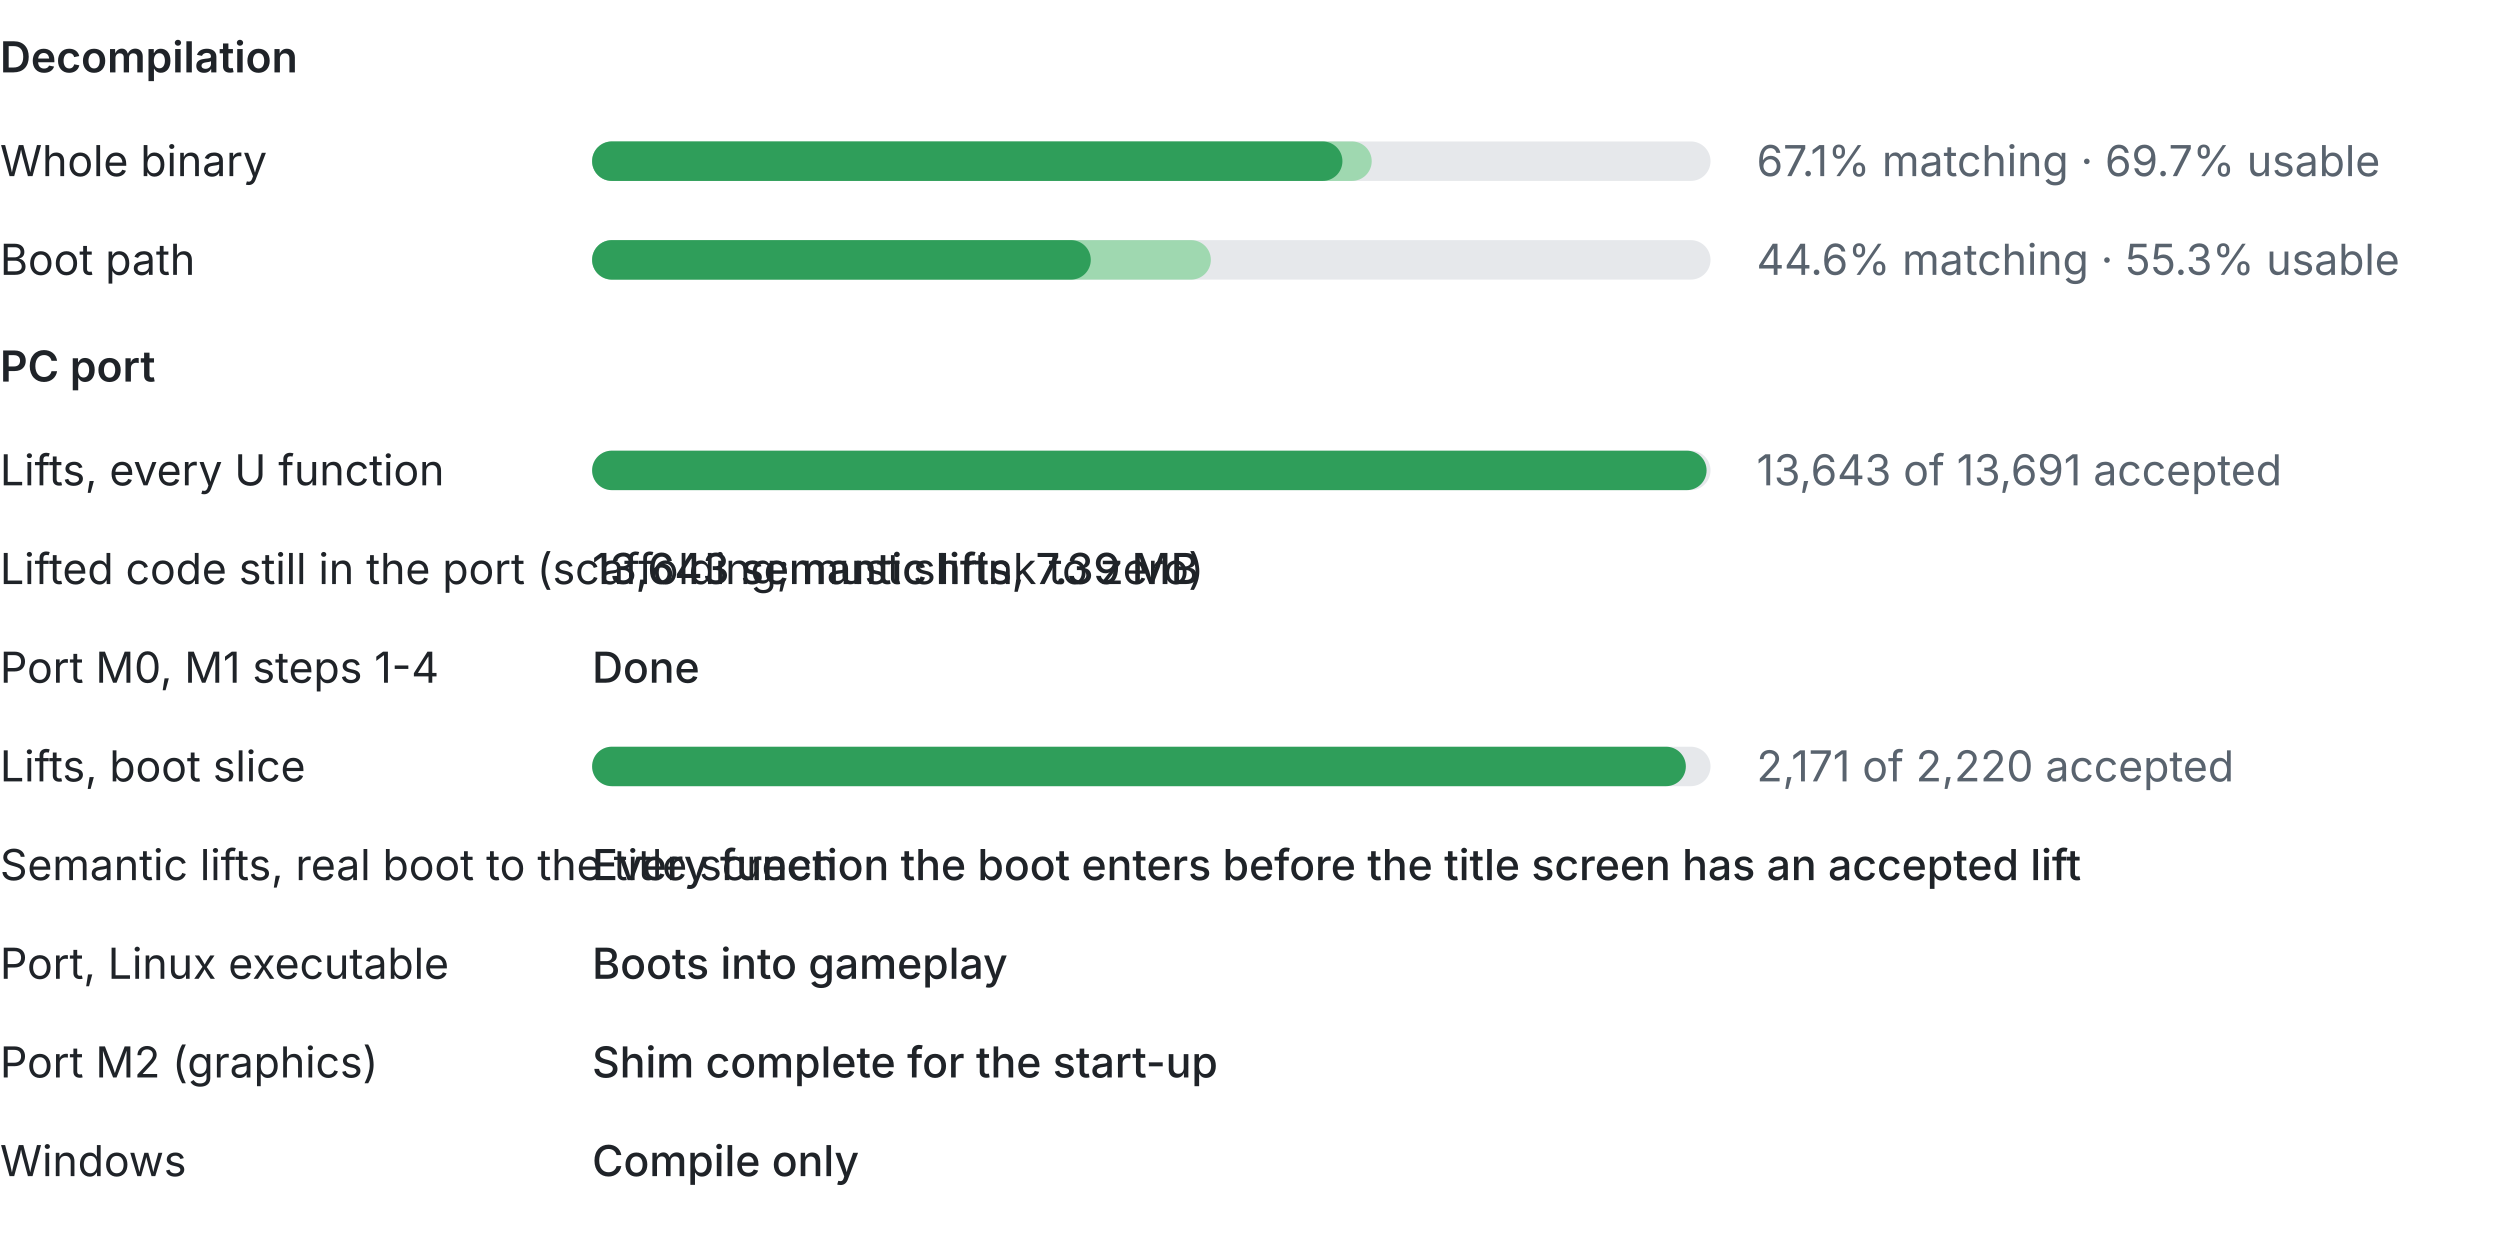
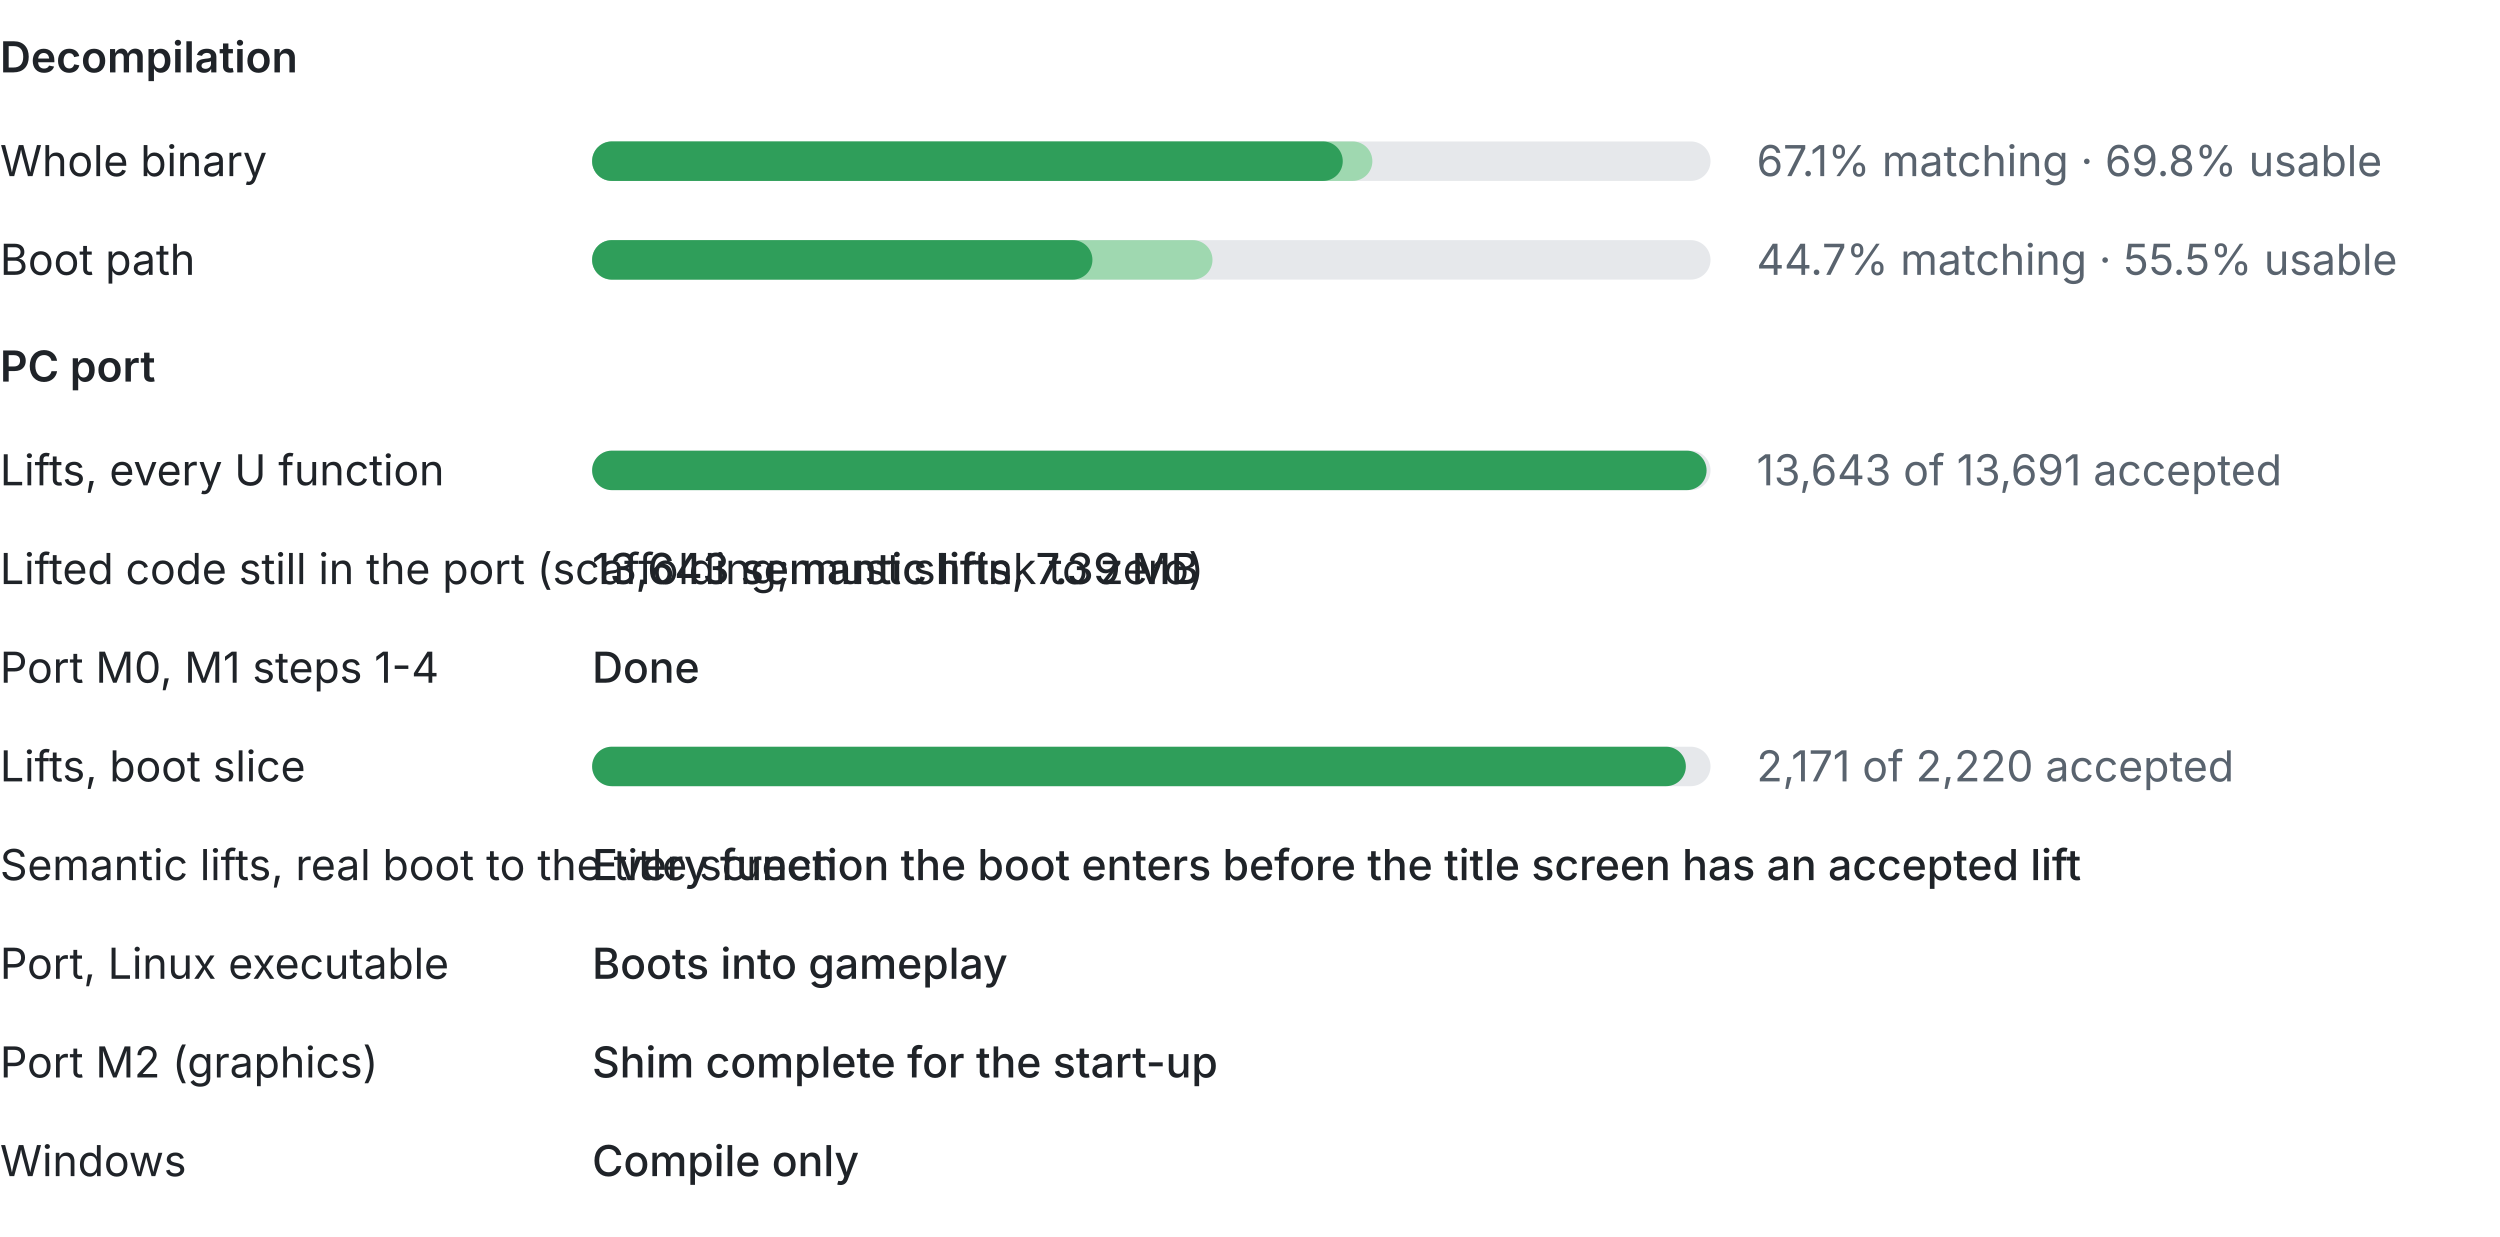
<svg xmlns="http://www.w3.org/2000/svg" width="760" height="376" viewBox="0 0 760 376" role="img">
  <style>.h{font:600 13px system-ui,-apple-system,'Segoe UI',sans-serif;fill:#1f2328}.l,.n,.s{font:13px system-ui,-apple-system,'Segoe UI',sans-serif;fill:#1f2328}.n{fill:#59636e}.s{fill:#1f2328;font-weight:500}.t{fill:#e6e8eb}.m{fill:#9fd8b0}.o{fill:#2f9e5a}@media (prefers-color-scheme:dark){.h,.l,.s{fill:#e6edf3}.n{fill:#9198a1}.t{fill:#2b3138}.m{fill:#2c6e45}.o{fill:#4cc27a}}</style>
  <text class="h" x="0" y="22">Decompilation</text>
  <text class="l" x="0" y="49" dy="0.35em">Whole binary</text>
  <rect class="t" x="180" y="43" width="340" height="12" rx="6" />
-   <rect class="m" x="180" y="43" width="237.0" height="12" rx="6" />
-   <rect class="o" x="180" y="43" width="228.1" height="12" rx="6" />
-   <text class="n" x="534" y="49" dy="0.35em">67.1% matching · 69.7% usable</text>
+   <rect class="m" x="180" y="43" width="237.2" height="12" rx="6" />
+   <rect class="o" x="180" y="43" width="228.2" height="12" rx="6" />
+   <text class="n" x="534" y="49" dy="0.35em">67.1% matching · 69.8% usable</text>
  <text class="l" x="0" y="79" dy="0.35em">Boot path</text>
  <rect class="t" x="180" y="73" width="340" height="12" rx="6" />
-   <rect class="m" x="180" y="73" width="188.1" height="12" rx="6" />
-   <rect class="o" x="180" y="73" width="151.6" height="12" rx="6" />
-   <text class="n" x="534" y="79" dy="0.35em">44.6% matching · 55.3% usable</text>
+   <rect class="m" x="180" y="73" width="188.6" height="12" rx="6" />
+   <rect class="o" x="180" y="73" width="152.1" height="12" rx="6" />
+   <text class="n" x="534" y="79" dy="0.35em">44.7% matching · 55.5% usable</text>
  <text class="h" x="0" y="116">PC port</text>
  <text class="l" x="0" y="143" dy="0.35em">Lifts, every U function</text>
  <rect class="t" x="180" y="137" width="340" height="12" rx="6" />
  <rect class="o" x="180" y="137" width="338.8" height="12" rx="6" />
  <text class="n" x="534" y="143" dy="0.35em">13,643 of 13,691 accepted</text>
  <text class="l" x="0" y="173" dy="0.35em">Lifted code still in the port (scaffolding; must shrink to zero)</text>
  <text class="s" x="180" y="173" dy="0.35em">13,643 semantic lifts, 7.39 MB</text>
  <text class="l" x="0" y="203" dy="0.35em">Port M0, M1 steps 1-4</text>
  <text class="s" x="180" y="203" dy="0.35em">Done</text>
  <text class="l" x="0" y="233" dy="0.35em">Lifts, boot slice</text>
  <rect class="t" x="180" y="227" width="340" height="12" rx="6" />
  <rect class="o" x="180" y="227" width="332.5" height="12" rx="6" />
  <text class="n" x="534" y="233" dy="0.35em">2,171 of 2,220 accepted</text>
  <text class="l" x="0" y="263" dy="0.35em">Semantic lifts, real boot to the title screen</text>
  <text class="s" x="180" y="263" dy="0.35em">Every function the boot enters before the title screen has an accepted lift</text>
  <text class="l" x="0" y="293" dy="0.35em">Port, Linux executable</text>
  <text class="s" x="180" y="293" dy="0.35em">Boots into gameplay</text>
  <text class="l" x="0" y="323" dy="0.35em">Port M2 (graphics)</text>
  <text class="s" x="180" y="323" dy="0.35em">Shim complete for the start-up</text>
  <text class="l" x="0" y="353" dy="0.35em">Windows</text>
  <text class="s" x="180" y="353" dy="0.35em">Compile only</text>
</svg>
